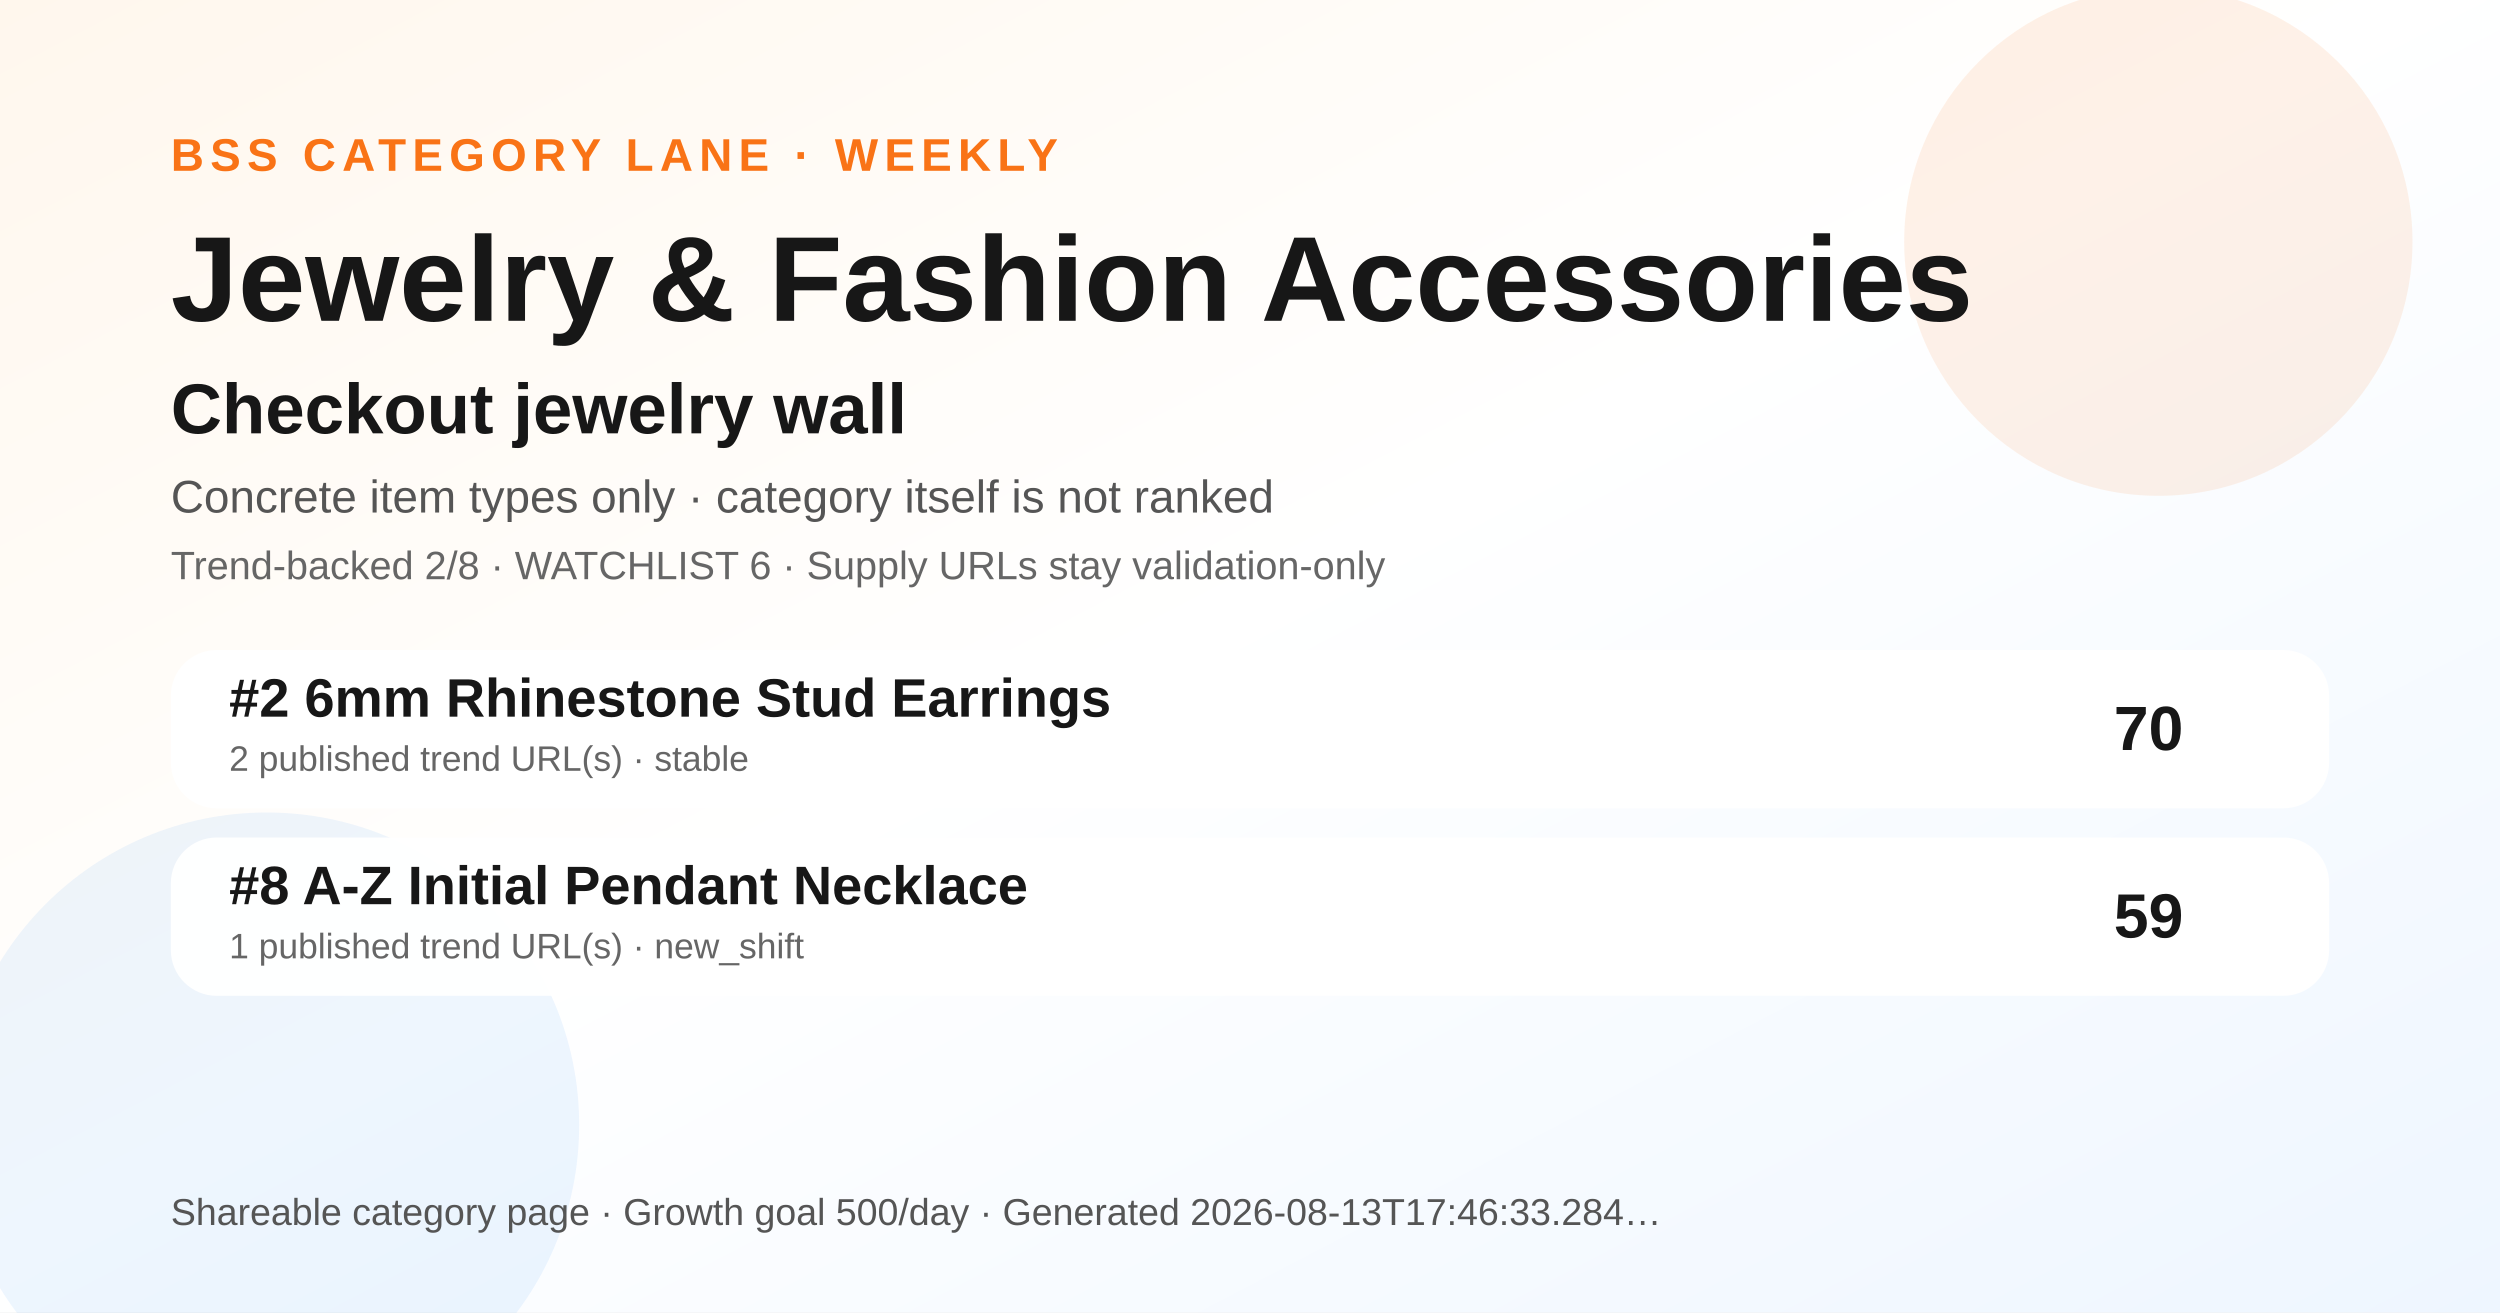
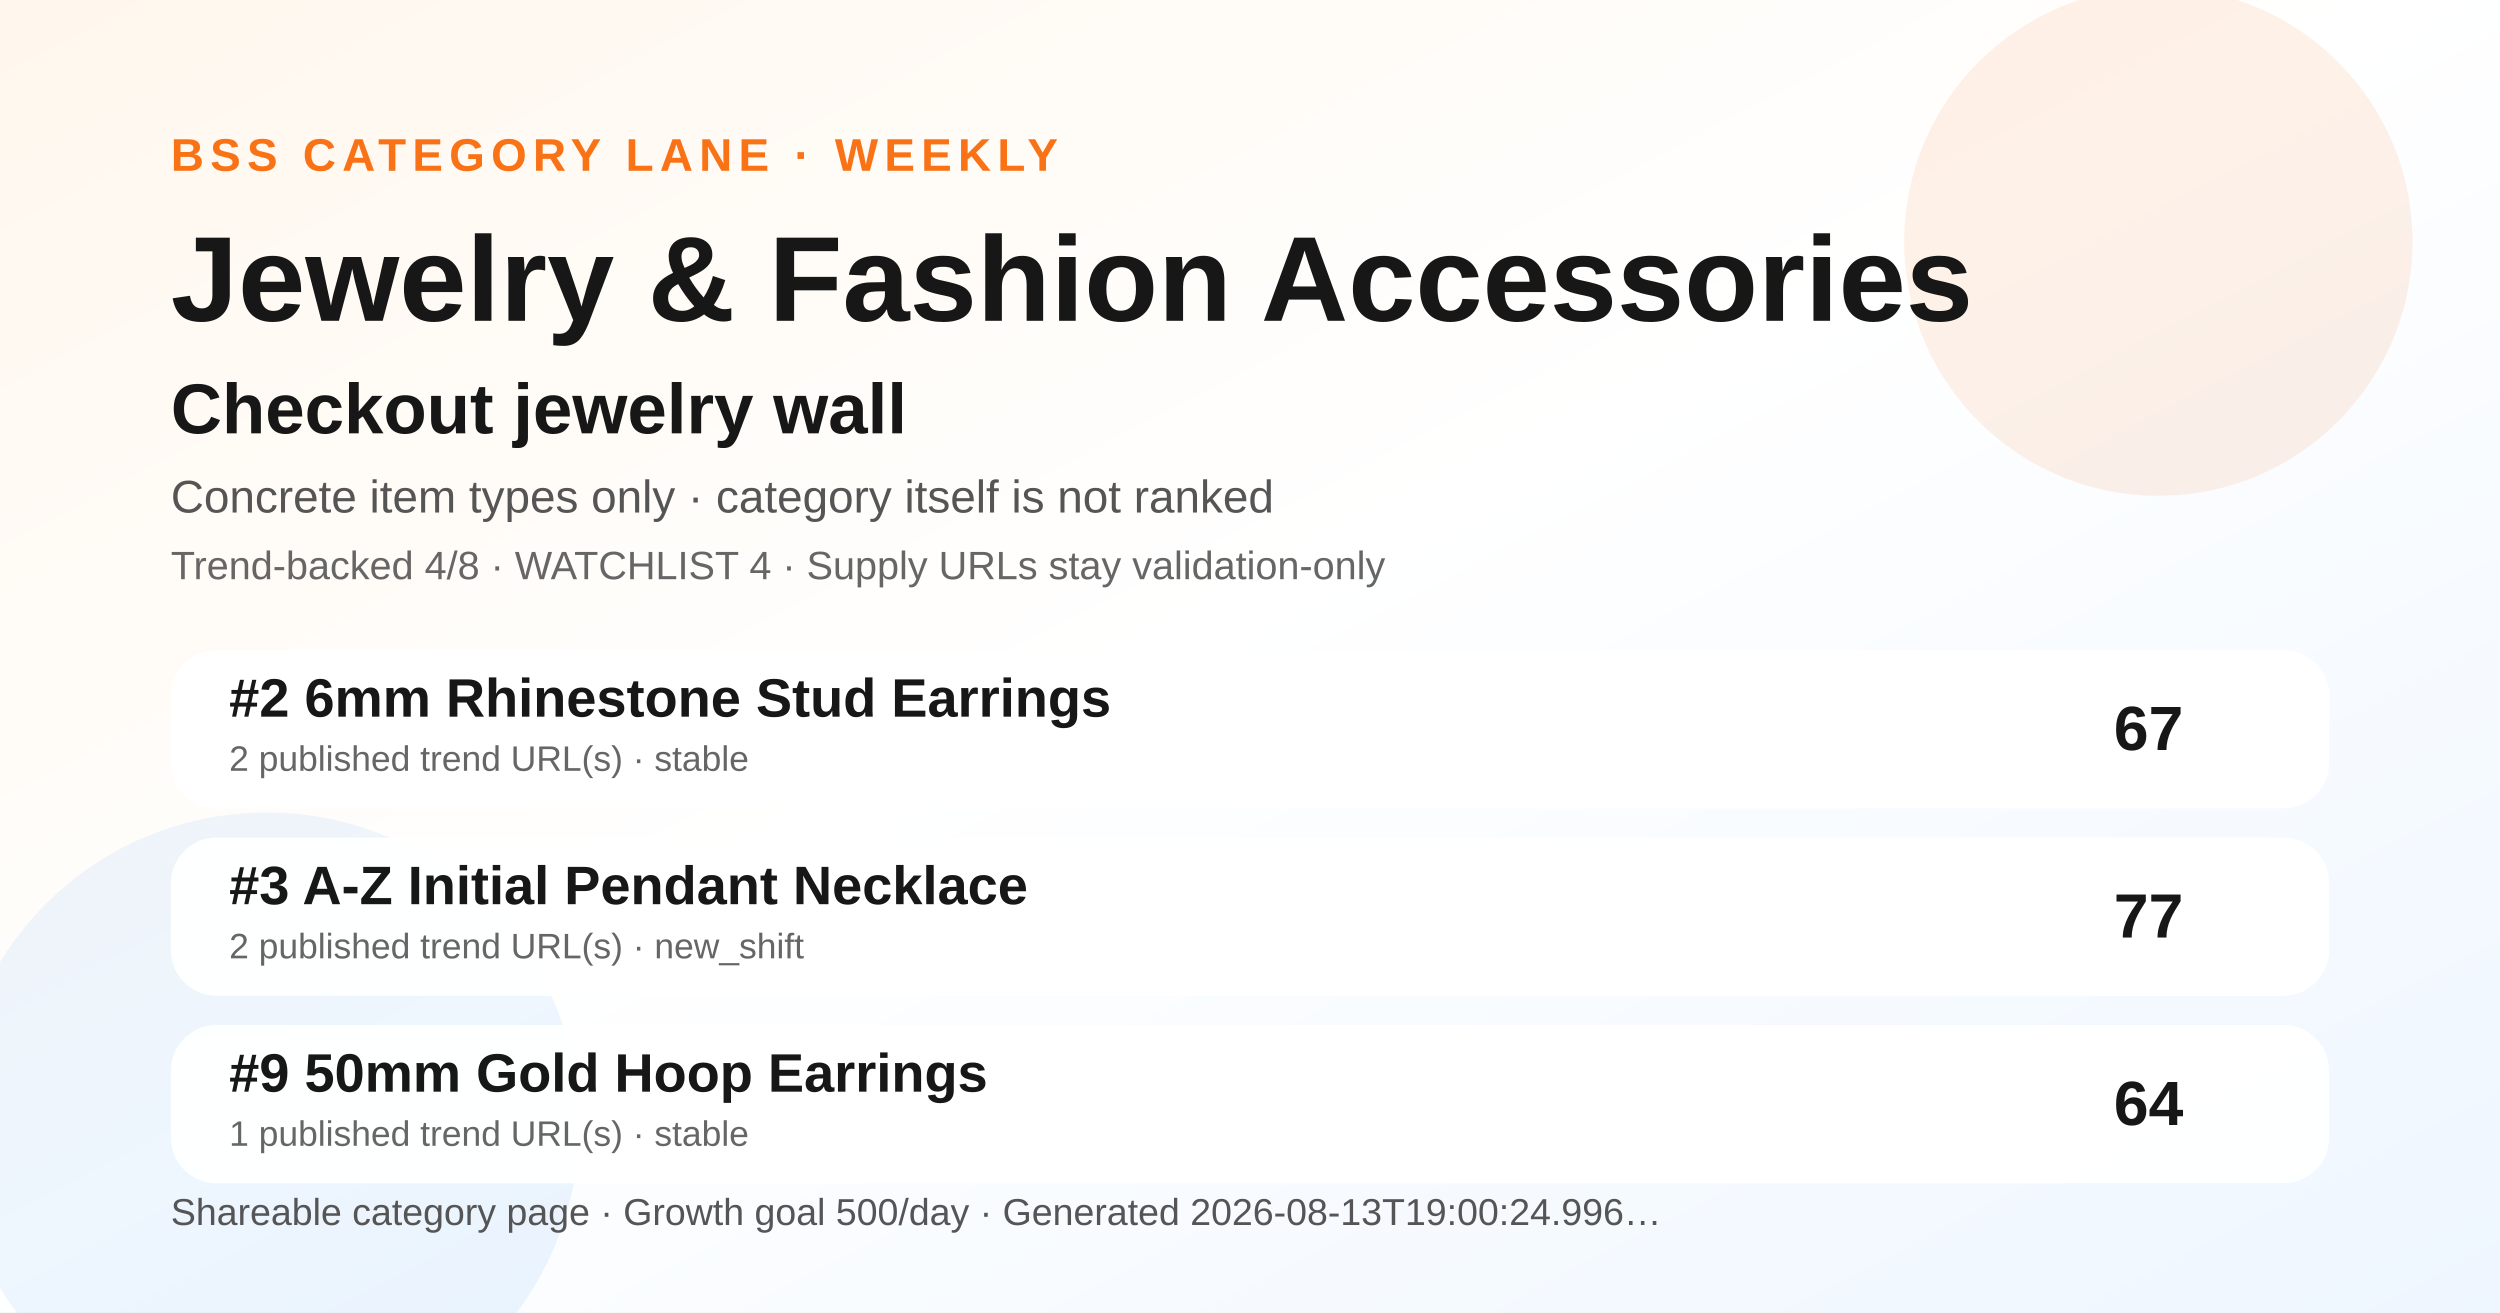
<svg xmlns="http://www.w3.org/2000/svg" width="1200" height="630" viewBox="0 0 1200 630" role="img" aria-label="Jewelry &amp; Fashion Accessories BSS category ranking social preview">
  <defs>
    <linearGradient id="bg" x1="0" y1="0" x2="1" y2="1">
      <stop offset="0" stop-color="#fff7ed" />
      <stop offset="0.48" stop-color="#ffffff" />
      <stop offset="1" stop-color="#eef6ff" />
    </linearGradient>
  </defs>
  <rect width="1200" height="630" fill="url(#bg)" />
  <circle cx="1036" cy="116" r="122" fill="#f97316" opacity="0.10" />
  <circle cx="128" cy="540" r="150" fill="#0072f5" opacity="0.07" />
  <text x="82" y="82" font-family="Arial, Helvetica, sans-serif" font-size="22" font-weight="700" fill="#f97316" letter-spacing="3">BSS CATEGORY LANE · WEEKLY</text>
  <text x="82" y="154" font-family="Arial, Helvetica, sans-serif" font-size="58" font-weight="800" fill="#171717">Jewelry &amp; Fashion Accessories</text>
  <text x="82" y="208" font-family="Arial, Helvetica, sans-serif" font-size="34" font-weight="800" fill="#171717">Checkout jewelry wall</text>
  <text x="82" y="246" font-family="Arial, Helvetica, sans-serif" font-size="22" fill="#555555">Concrete item types only · category itself is not ranked</text>
-   <text x="82" y="278" font-family="Arial, Helvetica, sans-serif" font-size="19" fill="#666666">Trend-backed 2/8 · WATCHLIST 6 · Supply URLs stay validation-only</text>
+   <text x="82" y="278" font-family="Arial, Helvetica, sans-serif" font-size="19" fill="#666666">Trend-backed 4/8 · WATCHLIST 4 · Supply URLs stay validation-only</text>
  <g transform="translate(82 312)">
    <rect width="1036" height="76" rx="22" fill="#ffffff" opacity="0.96" />
    <text x="28" y="32" font-family="Arial, Helvetica, sans-serif" font-size="26" font-weight="700" fill="#171717">#2 6mm Rhinestone Stud Earrings</text>
    <text x="28" y="58" font-family="Arial, Helvetica, sans-serif" font-size="17" fill="#666666">2 published trend URL(s) · stable</text>
-     <text x="966" y="48" text-anchor="end" font-family="Arial, Helvetica, sans-serif" font-size="30" font-weight="700" fill="#171717">70</text>
+     <text x="966" y="48" text-anchor="end" font-family="Arial, Helvetica, sans-serif" font-size="30" font-weight="700" fill="#171717">67</text>
  </g>
  <g transform="translate(82 402)">
    <rect width="1036" height="76" rx="22" fill="#ffffff" opacity="0.96" />
-     <text x="28" y="32" font-family="Arial, Helvetica, sans-serif" font-size="26" font-weight="700" fill="#171717">#8 A-Z Initial Pendant Necklace</text>
-     <text x="28" y="58" font-family="Arial, Helvetica, sans-serif" font-size="17" fill="#666666">1 published trend URL(s) · new_shift</text>
-     <text x="966" y="48" text-anchor="end" font-family="Arial, Helvetica, sans-serif" font-size="30" font-weight="700" fill="#171717">59</text>
+     <text x="28" y="32" font-family="Arial, Helvetica, sans-serif" font-size="26" font-weight="700" fill="#171717">#3 A-Z Initial Pendant Necklace</text>
+     <text x="28" y="58" font-family="Arial, Helvetica, sans-serif" font-size="17" fill="#666666">2 published trend URL(s) · new_shift</text>
+     <text x="966" y="48" text-anchor="end" font-family="Arial, Helvetica, sans-serif" font-size="30" font-weight="700" fill="#171717">77</text>
+   </g>
+   <g transform="translate(82 492)">
+     <rect width="1036" height="76" rx="22" fill="#ffffff" opacity="0.96" />
+     <text x="28" y="32" font-family="Arial, Helvetica, sans-serif" font-size="26" font-weight="700" fill="#171717">#9 50mm Gold Hoop Earrings</text>
+     <text x="28" y="58" font-family="Arial, Helvetica, sans-serif" font-size="17" fill="#666666">1 published trend URL(s) · stable</text>
+     <text x="966" y="48" text-anchor="end" font-family="Arial, Helvetica, sans-serif" font-size="30" font-weight="700" fill="#171717">64</text>
  </g>
  <g transform="translate(82 588)">
-     <text font-family="Arial, Helvetica, sans-serif" font-size="18" fill="#555555">Shareable category page · Growth goal 500/day · Generated 2026-08-13T17:46:33.284…</text>
+     <text font-family="Arial, Helvetica, sans-serif" font-size="18" fill="#555555">Shareable category page · Growth goal 500/day · Generated 2026-08-13T19:00:24.996…</text>
  </g>
</svg>
